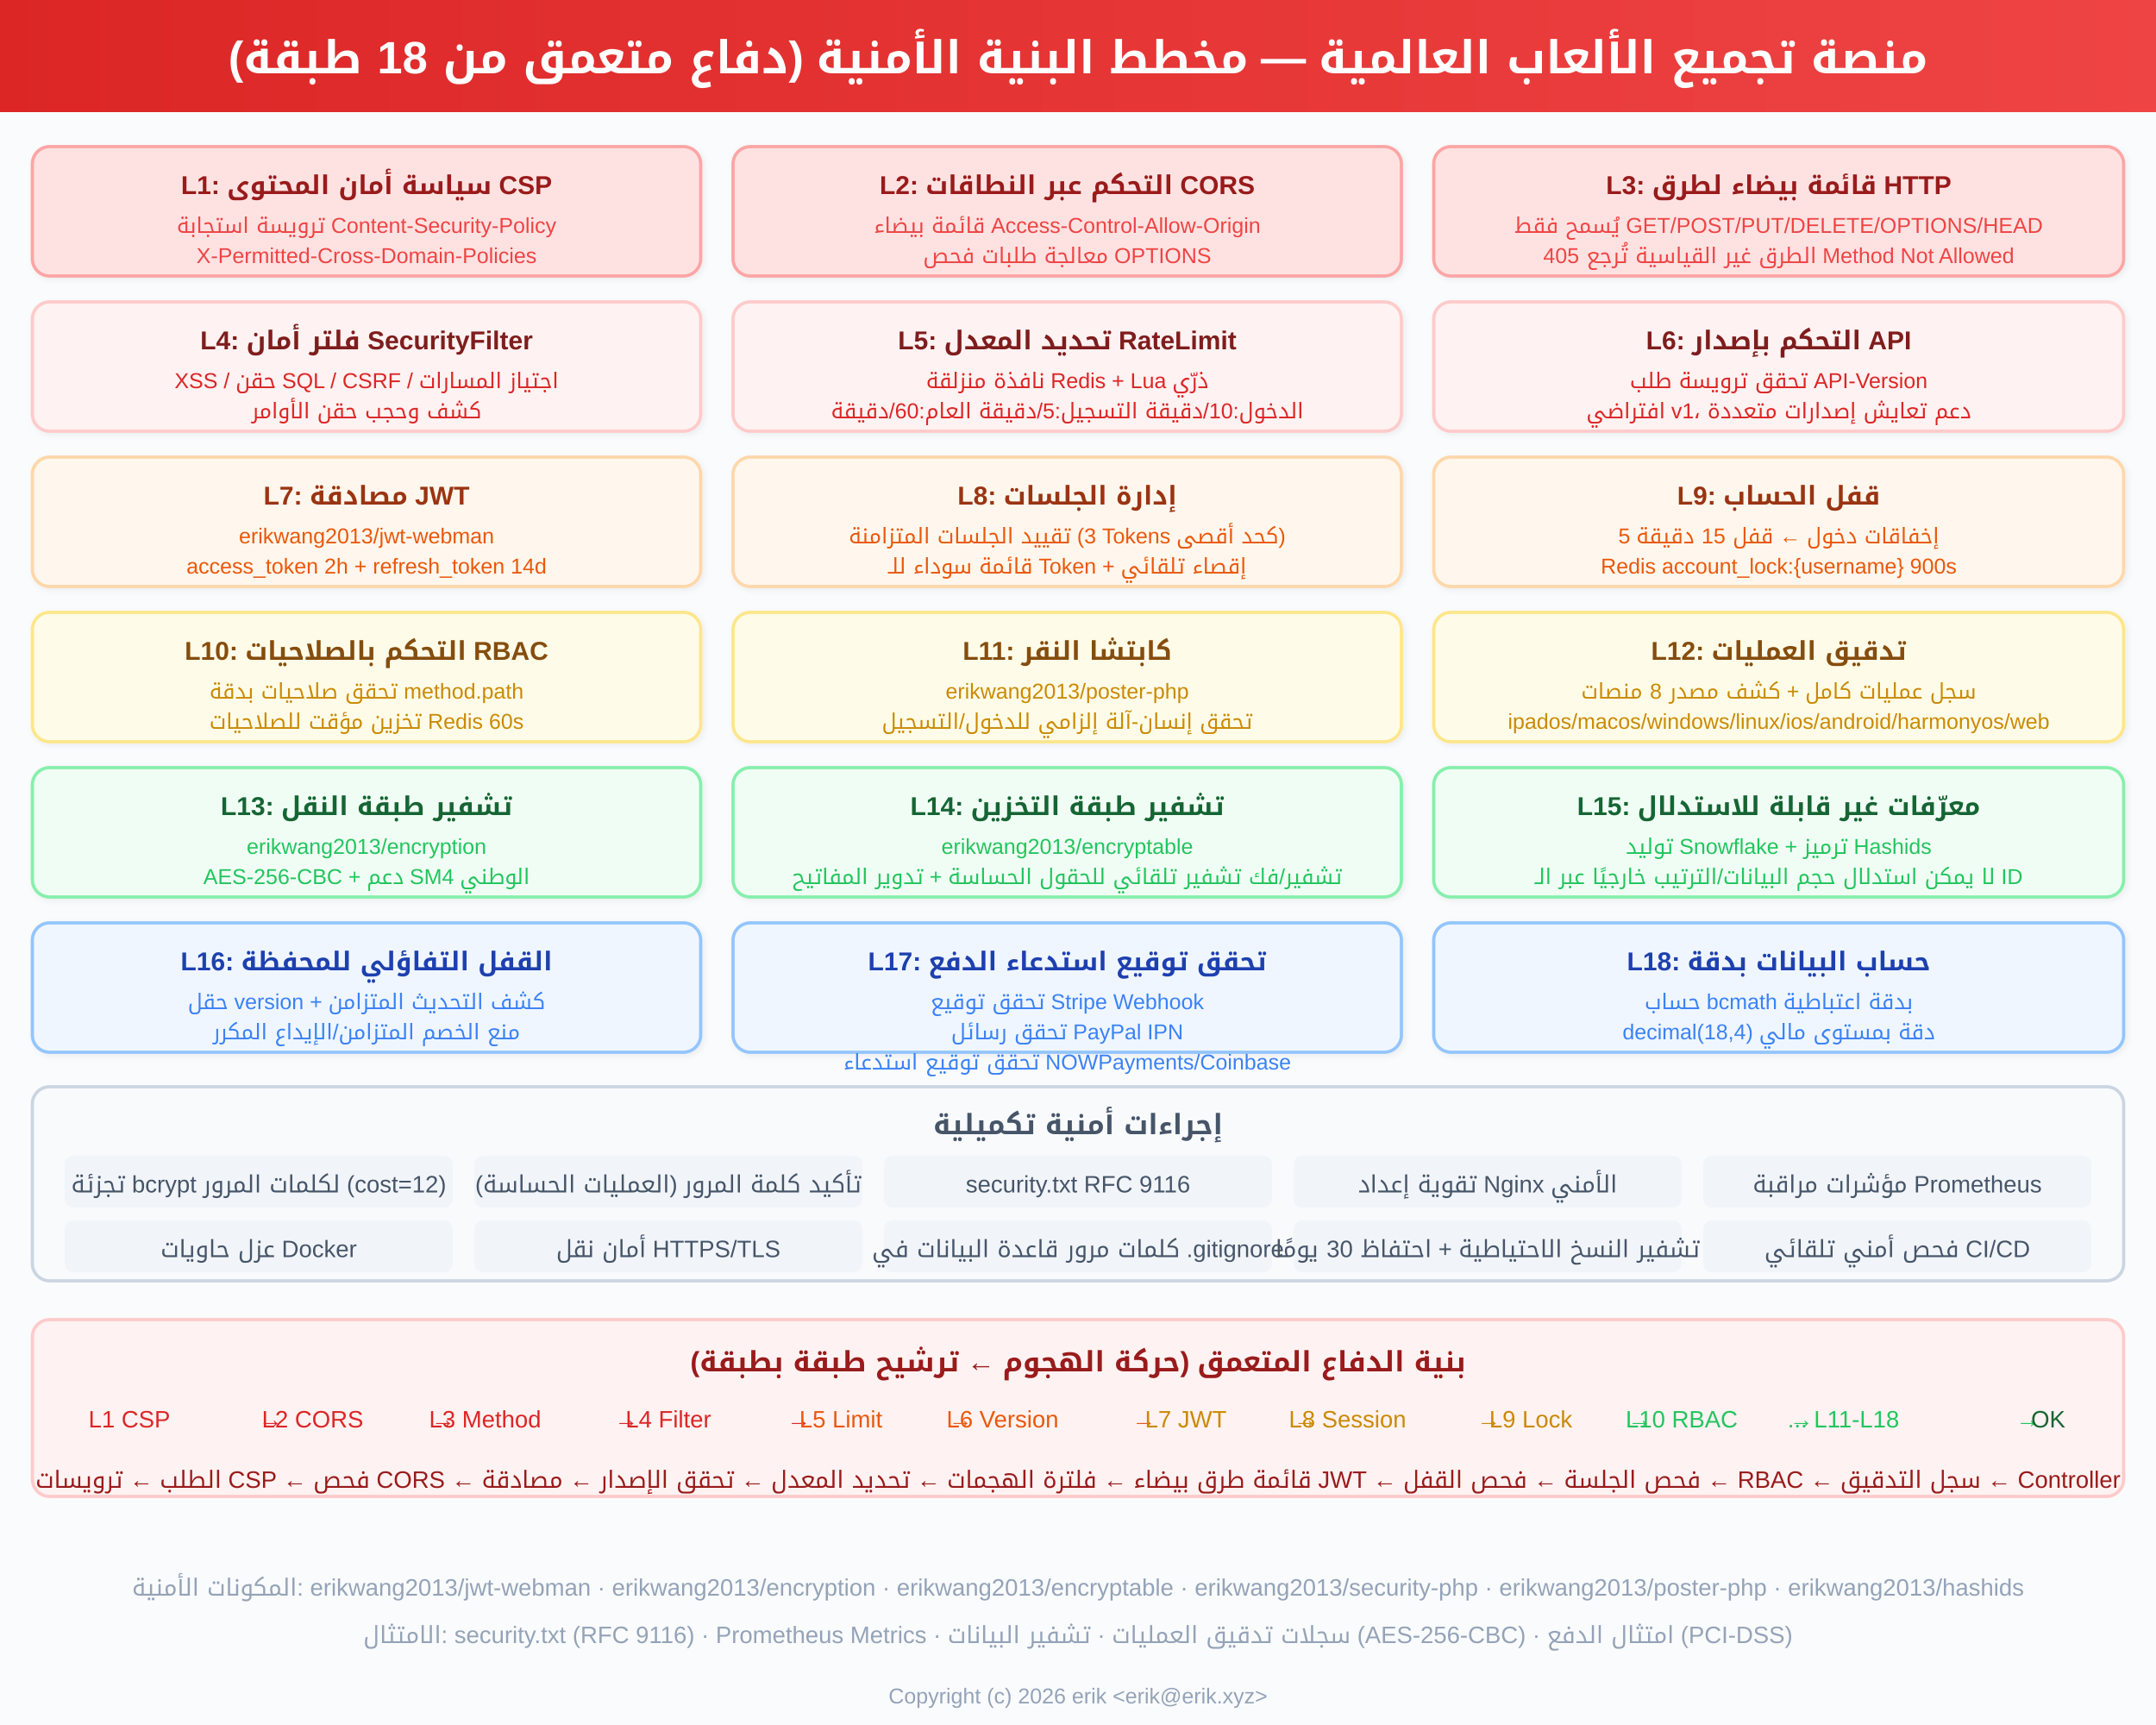
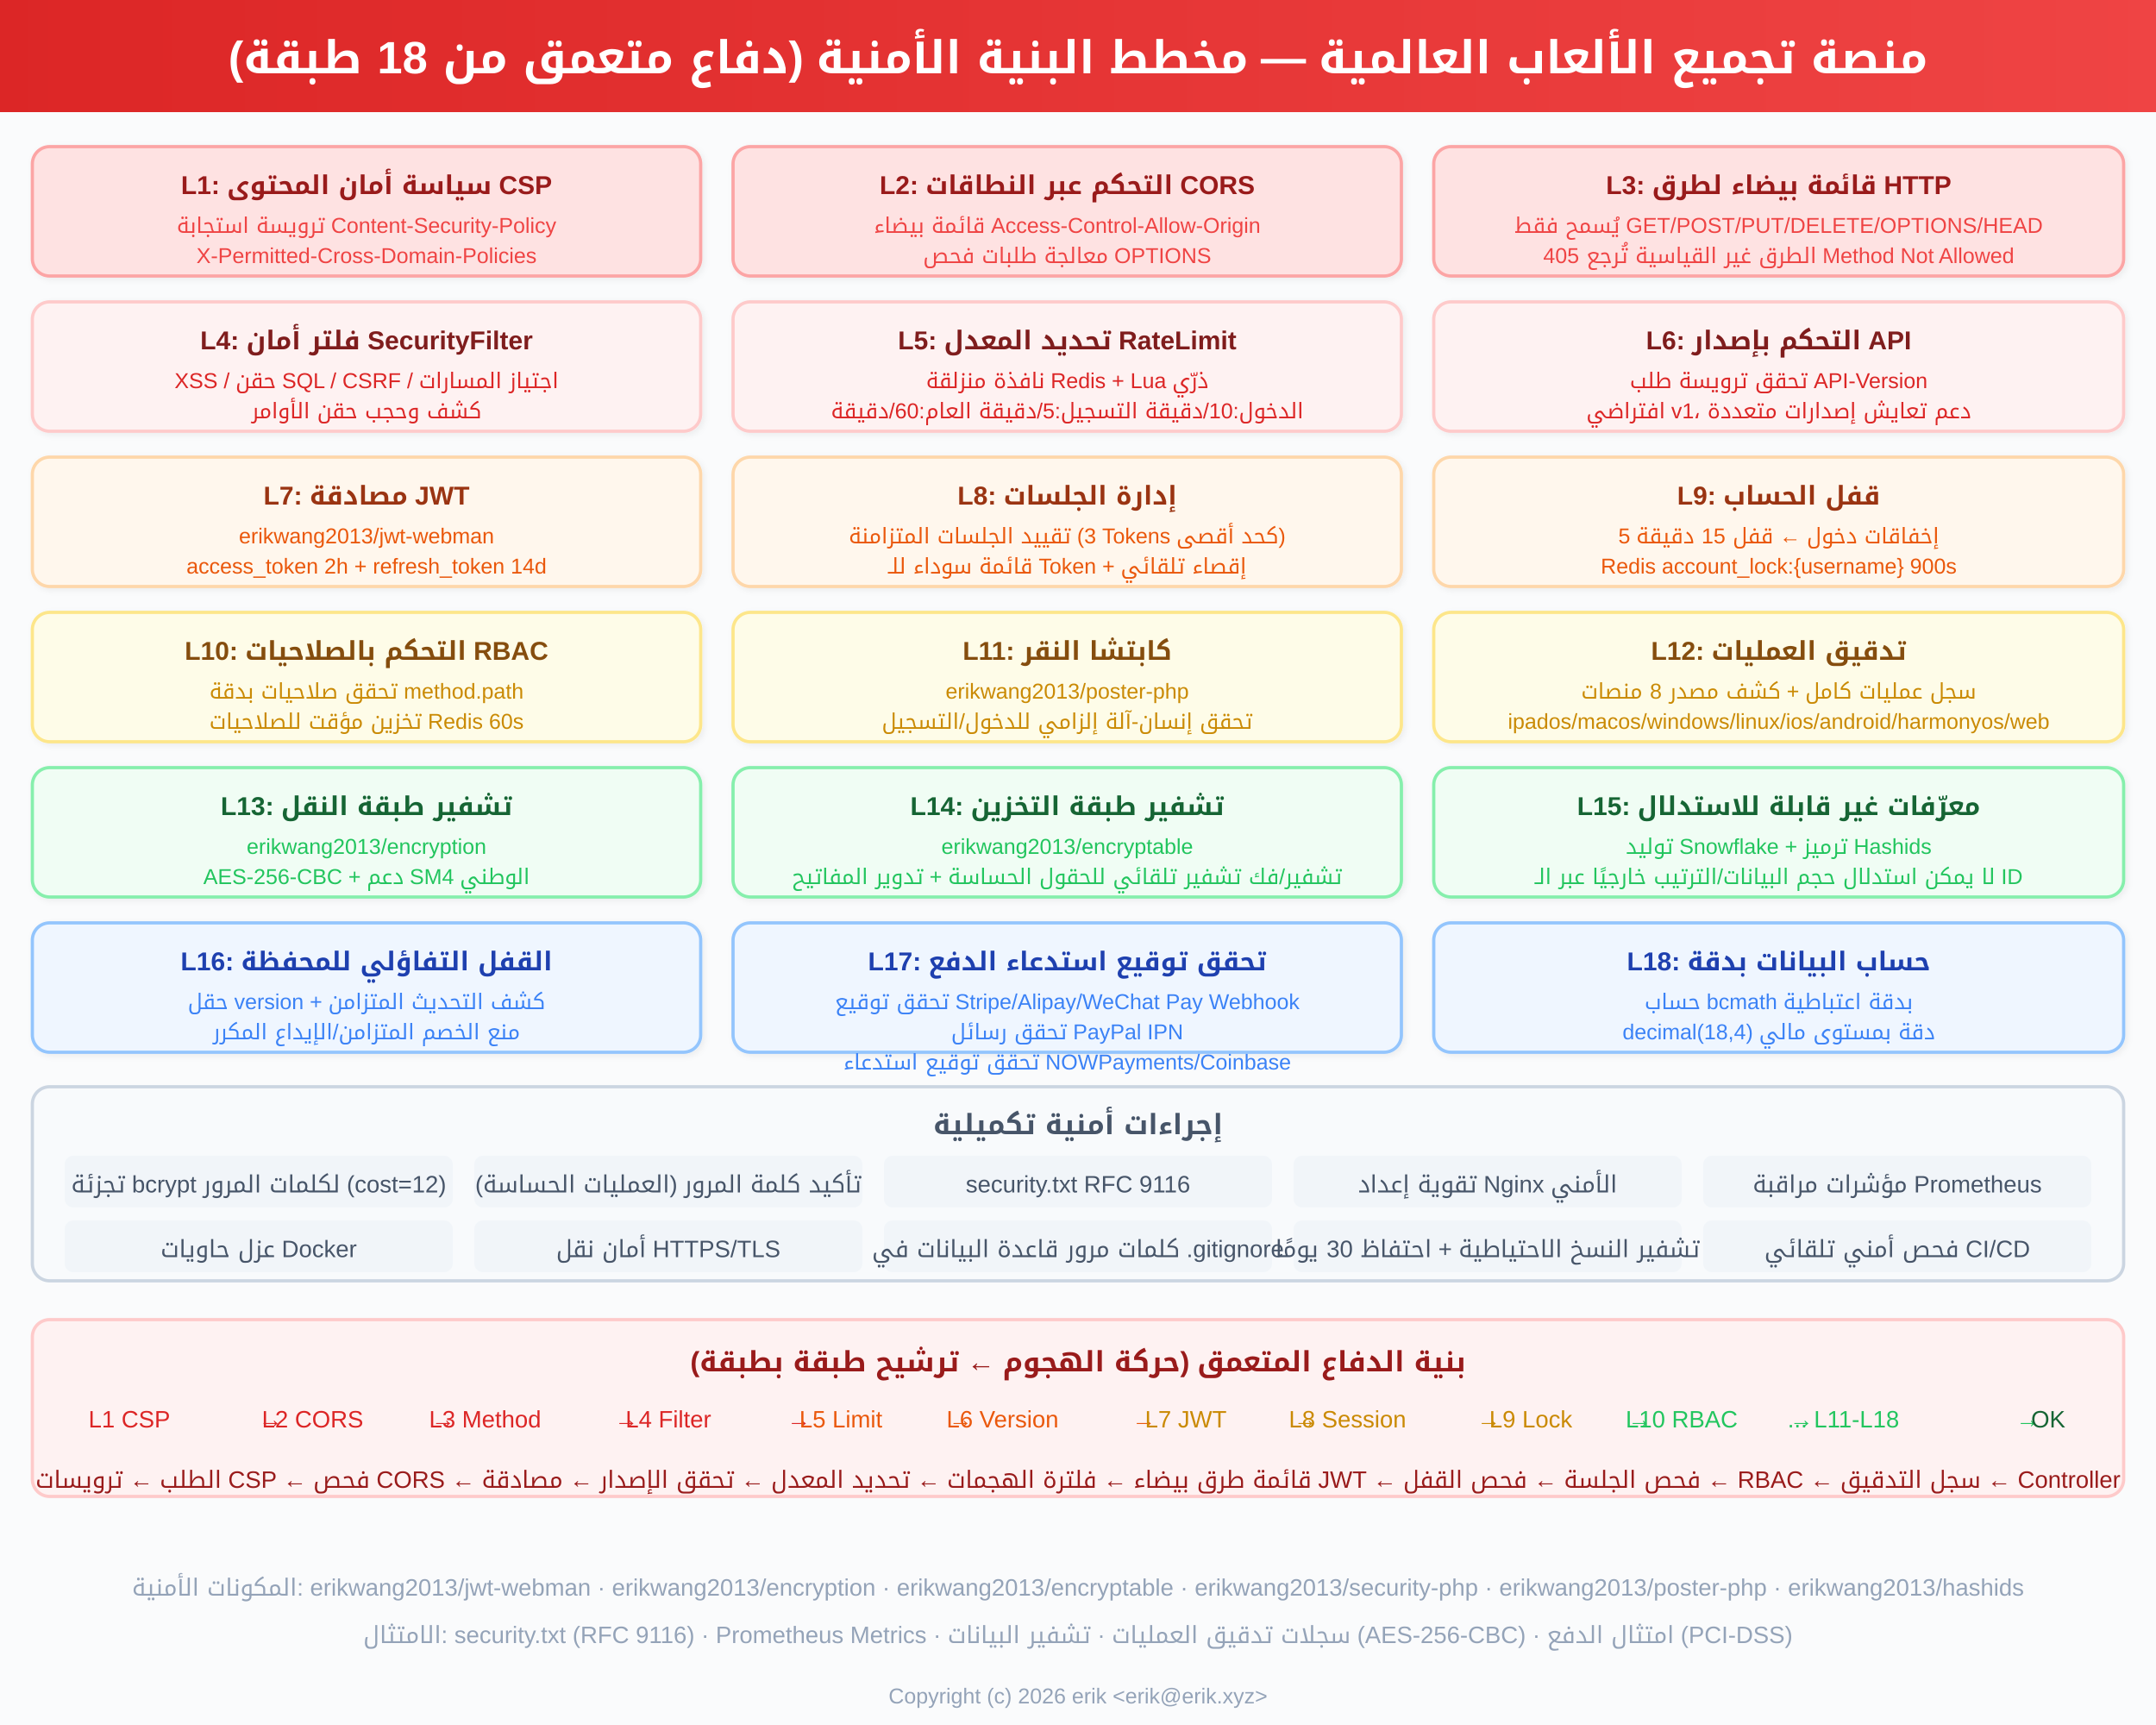
<svg xmlns="http://www.w3.org/2000/svg" viewBox="0 0 1000 800" font-family="Arial, 'Noto Sans SC', sans-serif, 'Noto Kufi Arabic', sans-serif">
  <defs>
    <linearGradient id="hd" x1="0" y1="0" x2="1" y2="0">
      <stop offset="0%" stop-color="#dc2626" />
      <stop offset="100%" stop-color="#ef4444" />
    </linearGradient>
    <filter id="sh">
      <feDropShadow dx="1" dy="1" stdDeviation="1.5" flood-opacity=".06" />
    </filter>
  </defs>
  <rect width="1000" height="800" fill="#fafbfc" />
  <rect x="0" y="0" width="1000" height="52" fill="url(#hd)" />
  <text x="500" y="34" text-anchor="middle" fill="#fff" font-size="21" font-weight="bold">منصة تجميع الألعاب العالمية — مخطط البنية الأمنية (دفاع متعمق من 18 طبقة)</text>
  <rect x="15" y="68" width="310" height="60" rx="8" fill="#fee2e2" stroke="#fca5a5" stroke-width="1.5" filter="url(#sh)" />
  <text x="170" y="90" text-anchor="middle" fill="#991b1b" font-size="12" font-weight="bold">L1: سياسة أمان المحتوى CSP</text>
  <text x="170" y="108" text-anchor="middle" fill="#ef4444" font-size="10">ترويسة استجابة Content-Security-Policy</text>
  <text x="170" y="122" text-anchor="middle" fill="#ef4444" font-size="10">X-Permitted-Cross-Domain-Policies</text>
  <rect x="340" y="68" width="310" height="60" rx="8" fill="#fee2e2" stroke="#fca5a5" stroke-width="1.5" filter="url(#sh)" />
  <text x="495" y="90" text-anchor="middle" fill="#991b1b" font-size="12" font-weight="bold">L2: التحكم عبر النطاقات CORS</text>
  <text x="495" y="108" text-anchor="middle" fill="#ef4444" font-size="10">قائمة بيضاء Access-Control-Allow-Origin</text>
  <text x="495" y="122" text-anchor="middle" fill="#ef4444" font-size="10">معالجة طلبات فحص OPTIONS</text>
  <rect x="665" y="68" width="320" height="60" rx="8" fill="#fee2e2" stroke="#fca5a5" stroke-width="1.5" filter="url(#sh)" />
  <text x="825" y="90" text-anchor="middle" fill="#991b1b" font-size="12" font-weight="bold">L3: قائمة بيضاء لطرق HTTP</text>
  <text x="825" y="108" text-anchor="middle" fill="#ef4444" font-size="10">يُسمح فقط GET/POST/PUT/DELETE/OPTIONS/HEAD</text>
  <text x="825" y="122" text-anchor="middle" fill="#ef4444" font-size="10">الطرق غير القياسية تُرجع 405 Method Not Allowed</text>
  <rect x="15" y="140" width="310" height="60" rx="8" fill="#fef2f2" stroke="#fecaca" stroke-width="1.5" filter="url(#sh)" />
  <text x="170" y="162" text-anchor="middle" fill="#7f1d1d" font-size="12" font-weight="bold">L4: فلتر أمان SecurityFilter</text>
  <text x="170" y="180" text-anchor="middle" fill="#dc2626" font-size="10">XSS / حقن SQL / CSRF / اجتياز المسارات</text>
  <text x="170" y="194" text-anchor="middle" fill="#dc2626" font-size="10">كشف وحجب حقن الأوامر</text>
  <rect x="340" y="140" width="310" height="60" rx="8" fill="#fef2f2" stroke="#fecaca" stroke-width="1.5" filter="url(#sh)" />
  <text x="495" y="162" text-anchor="middle" fill="#7f1d1d" font-size="12" font-weight="bold">L5: تحديد المعدل RateLimit</text>
  <text x="495" y="180" text-anchor="middle" fill="#dc2626" font-size="10">نافذة منزلقة Redis + Lua ذرّي</text>
  <text x="495" y="194" text-anchor="middle" fill="#dc2626" font-size="10">الدخول:10/دقيقة التسجيل:5/دقيقة العام:60/دقيقة</text>
  <rect x="665" y="140" width="320" height="60" rx="8" fill="#fef2f2" stroke="#fecaca" stroke-width="1.5" filter="url(#sh)" />
  <text x="825" y="162" text-anchor="middle" fill="#7f1d1d" font-size="12" font-weight="bold">L6: التحكم بإصدار API</text>
  <text x="825" y="180" text-anchor="middle" fill="#dc2626" font-size="10">تحقق ترويسة طلب API-Version</text>
  <text x="825" y="194" text-anchor="middle" fill="#dc2626" font-size="10">افتراضي v1، دعم تعايش إصدارات متعددة</text>
  <rect x="15" y="212" width="310" height="60" rx="8" fill="#fff7ed" stroke="#fed7aa" stroke-width="1.5" filter="url(#sh)" />
  <text x="170" y="234" text-anchor="middle" fill="#9a3412" font-size="12" font-weight="bold">L7: مصادقة JWT</text>
  <text x="170" y="252" text-anchor="middle" fill="#ea580c" font-size="10">erikwang2013/jwt-webman</text>
  <text x="170" y="266" text-anchor="middle" fill="#ea580c" font-size="10">access_token 2h + refresh_token 14d</text>
  <rect x="340" y="212" width="310" height="60" rx="8" fill="#fff7ed" stroke="#fed7aa" stroke-width="1.5" filter="url(#sh)" />
  <text x="495" y="234" text-anchor="middle" fill="#9a3412" font-size="12" font-weight="bold">L8: إدارة الجلسات</text>
  <text x="495" y="252" text-anchor="middle" fill="#ea580c" font-size="10">تقييد الجلسات المتزامنة (3 Tokens كحد أقصى)</text>
  <text x="495" y="266" text-anchor="middle" fill="#ea580c" font-size="10">قائمة سوداء للـ Token + إقصاء تلقائي</text>
  <rect x="665" y="212" width="320" height="60" rx="8" fill="#fff7ed" stroke="#fed7aa" stroke-width="1.5" filter="url(#sh)" />
  <text x="825" y="234" text-anchor="middle" fill="#9a3412" font-size="12" font-weight="bold">L9: قفل الحساب</text>
  <text x="825" y="252" text-anchor="middle" fill="#ea580c" font-size="10">5 إخفاقات دخول ← قفل 15 دقيقة</text>
  <text x="825" y="266" text-anchor="middle" fill="#ea580c" font-size="10">Redis account_lock:{username} 900s</text>
  <rect x="15" y="284" width="310" height="60" rx="8" fill="#fefce8" stroke="#fde68a" stroke-width="1.5" filter="url(#sh)" />
  <text x="170" y="306" text-anchor="middle" fill="#854d0e" font-size="12" font-weight="bold">L10: التحكم بالصلاحيات RBAC</text>
  <text x="170" y="324" text-anchor="middle" fill="#ca8a04" font-size="10">تحقق صلاحيات بدقة method.path</text>
  <text x="170" y="338" text-anchor="middle" fill="#ca8a04" font-size="10">تخزين مؤقت للصلاحيات Redis 60s</text>
  <rect x="340" y="284" width="310" height="60" rx="8" fill="#fefce8" stroke="#fde68a" stroke-width="1.5" filter="url(#sh)" />
  <text x="495" y="306" text-anchor="middle" fill="#854d0e" font-size="12" font-weight="bold">L11: كابتشا النقر</text>
  <text x="495" y="324" text-anchor="middle" fill="#ca8a04" font-size="10">erikwang2013/poster-php</text>
  <text x="495" y="338" text-anchor="middle" fill="#ca8a04" font-size="10">تحقق إنسان-آلة إلزامي للدخول/التسجيل</text>
  <rect x="665" y="284" width="320" height="60" rx="8" fill="#fefce8" stroke="#fde68a" stroke-width="1.5" filter="url(#sh)" />
  <text x="825" y="306" text-anchor="middle" fill="#854d0e" font-size="12" font-weight="bold">L12: تدقيق العمليات</text>
  <text x="825" y="324" text-anchor="middle" fill="#ca8a04" font-size="10">سجل عمليات كامل + كشف مصدر 8 منصات</text>
  <text x="825" y="338" text-anchor="middle" fill="#ca8a04" font-size="10">ipados/macos/windows/linux/ios/android/harmonyos/web</text>
  <rect x="15" y="356" width="310" height="60" rx="8" fill="#f0fdf4" stroke="#86efac" stroke-width="1.5" filter="url(#sh)" />
  <text x="170" y="378" text-anchor="middle" fill="#166534" font-size="12" font-weight="bold">L13: تشفير طبقة النقل</text>
  <text x="170" y="396" text-anchor="middle" fill="#22c55e" font-size="10">erikwang2013/encryption</text>
  <text x="170" y="410" text-anchor="middle" fill="#22c55e" font-size="10">AES-256-CBC + دعم SM4 الوطني</text>
  <rect x="340" y="356" width="310" height="60" rx="8" fill="#f0fdf4" stroke="#86efac" stroke-width="1.5" filter="url(#sh)" />
  <text x="495" y="378" text-anchor="middle" fill="#166534" font-size="12" font-weight="bold">L14: تشفير طبقة التخزين</text>
  <text x="495" y="396" text-anchor="middle" fill="#22c55e" font-size="10">erikwang2013/encryptable</text>
  <text x="495" y="410" text-anchor="middle" fill="#22c55e" font-size="10">تشفير/فك تشفير تلقائي للحقول الحساسة + تدوير المفاتيح</text>
  <rect x="665" y="356" width="320" height="60" rx="8" fill="#f0fdf4" stroke="#86efac" stroke-width="1.5" filter="url(#sh)" />
  <text x="825" y="378" text-anchor="middle" fill="#166534" font-size="12" font-weight="bold">L15: معرّفات غير قابلة للاستدلال</text>
  <text x="825" y="396" text-anchor="middle" fill="#22c55e" font-size="10">توليد Snowflake + ترميز Hashids</text>
  <text x="825" y="410" text-anchor="middle" fill="#22c55e" font-size="10">لا يمكن استدلال حجم البيانات/الترتيب خارجيًا عبر الـ ID</text>
  <rect x="15" y="428" width="310" height="60" rx="8" fill="#eff6ff" stroke="#93c5fd" stroke-width="1.5" filter="url(#sh)" />
  <text x="170" y="450" text-anchor="middle" fill="#1e40af" font-size="12" font-weight="bold">L16: القفل التفاؤلي للمحفظة</text>
  <text x="170" y="468" text-anchor="middle" fill="#3b82f6" font-size="10">حقل version + كشف التحديث المتزامن</text>
  <text x="170" y="482" text-anchor="middle" fill="#3b82f6" font-size="10">منع الخصم المتزامن/الإيداع المكرر</text>
  <rect x="340" y="428" width="310" height="60" rx="8" fill="#eff6ff" stroke="#93c5fd" stroke-width="1.5" filter="url(#sh)" />
  <text x="495" y="450" text-anchor="middle" fill="#1e40af" font-size="12" font-weight="bold">L17: تحقق توقيع استدعاء الدفع</text>
-   <text x="495" y="468" text-anchor="middle" fill="#3b82f6" font-size="10">تحقق توقيع Stripe Webhook</text>
+   <text x="495" y="468" text-anchor="middle" fill="#3b82f6" font-size="10">تحقق توقيع Stripe/Alipay/WeChat Pay Webhook</text>
  <text x="495" y="482" text-anchor="middle" fill="#3b82f6" font-size="10">تحقق رسائل PayPal IPN</text>
  <text x="495" y="496" text-anchor="middle" fill="#3b82f6" font-size="10">تحقق توقيع استدعاء NOWPayments/Coinbase</text>
  <rect x="665" y="428" width="320" height="60" rx="8" fill="#eff6ff" stroke="#93c5fd" stroke-width="1.5" filter="url(#sh)" />
  <text x="825" y="450" text-anchor="middle" fill="#1e40af" font-size="12" font-weight="bold">L18: حساب البيانات بدقة</text>
  <text x="825" y="468" text-anchor="middle" fill="#3b82f6" font-size="10">حساب bcmath بدقة اعتباطية</text>
  <text x="825" y="482" text-anchor="middle" fill="#3b82f6" font-size="10">decimal(18,4) دقة بمستوى مالي</text>
  <rect x="15" y="504" width="970" height="90" rx="8" fill="#f8fafc" stroke="#cbd5e1" stroke-width="1.5" />
  <text x="500" y="526" text-anchor="middle" fill="#475569" font-size="13" font-weight="bold">إجراءات أمنية تكميلية</text>
  <rect x="30" y="536" width="180" height="24" rx="4" fill="#f1f5f9" />
  <text x="120" y="553" text-anchor="middle" fill="#475569" font-size="11">تجزئة bcrypt لكلمات المرور (cost=12)</text>
  <rect x="220" y="536" width="180" height="24" rx="4" fill="#f1f5f9" />
  <text x="310" y="553" text-anchor="middle" fill="#475569" font-size="11">تأكيد كلمة المرور (العمليات الحساسة)</text>
  <rect x="410" y="536" width="180" height="24" rx="4" fill="#f1f5f9" />
  <text x="500" y="553" text-anchor="middle" fill="#475569" font-size="11">security.txt RFC 9116</text>
  <rect x="600" y="536" width="180" height="24" rx="4" fill="#f1f5f9" />
  <text x="690" y="553" text-anchor="middle" fill="#475569" font-size="11">تقوية إعداد Nginx الأمني</text>
  <rect x="790" y="536" width="180" height="24" rx="4" fill="#f1f5f9" />
  <text x="880" y="553" text-anchor="middle" fill="#475569" font-size="11">مؤشرات مراقبة Prometheus</text>
  <rect x="30" y="566" width="180" height="24" rx="4" fill="#f1f5f9" />
  <text x="120" y="583" text-anchor="middle" fill="#475569" font-size="11">عزل حاويات Docker</text>
  <rect x="220" y="566" width="180" height="24" rx="4" fill="#f1f5f9" />
  <text x="310" y="583" text-anchor="middle" fill="#475569" font-size="11">أمان نقل HTTPS/TLS</text>
  <rect x="410" y="566" width="180" height="24" rx="4" fill="#f1f5f9" />
  <text x="500" y="583" text-anchor="middle" fill="#475569" font-size="11">كلمات مرور قاعدة البيانات في .gitignore</text>
  <rect x="600" y="566" width="180" height="24" rx="4" fill="#f1f5f9" />
  <text x="690" y="583" text-anchor="middle" fill="#475569" font-size="11">تشفير النسخ الاحتياطية + احتفاظ 30 يومًا</text>
  <rect x="790" y="566" width="180" height="24" rx="4" fill="#f1f5f9" />
  <text x="880" y="583" text-anchor="middle" fill="#475569" font-size="11">فحص أمني تلقائي CI/CD</text>
  <rect x="15" y="612" width="970" height="82" rx="8" fill="#fef2f2" stroke="#fecaca" stroke-width="1.5" />
  <text x="500" y="636" text-anchor="middle" fill="#991b1b" font-size="13" font-weight="bold">بنية الدفاع المتعمق (حركة الهجوم ← ترشيح طبقة بطبقة)</text>
  <text x="60" y="662" text-anchor="middle" fill="#dc2626" font-size="11">L1 CSP</text>
  <text x="120" y="662" fill="#dc2626" font-size="11">→</text>
  <text x="145" y="662" text-anchor="middle" fill="#dc2626" font-size="11">L2 CORS</text>
  <text x="200" y="662" fill="#dc2626" font-size="11">→</text>
  <text x="225" y="662" text-anchor="middle" fill="#dc2626" font-size="11">L3 Method</text>
  <text x="285" y="662" fill="#dc2626" font-size="11">→</text>
  <text x="310" y="662" text-anchor="middle" fill="#dc2626" font-size="11">L4 Filter</text>
  <text x="365" y="662" fill="#dc2626" font-size="11">→</text>
  <text x="390" y="662" text-anchor="middle" fill="#ea580c" font-size="11">L5 Limit</text>
  <text x="440" y="662" fill="#ea580c" font-size="11">→</text>
  <text x="465" y="662" text-anchor="middle" fill="#ea580c" font-size="11">L6 Version</text>
  <text x="525" y="662" fill="#ea580c" font-size="11">→</text>
  <text x="550" y="662" text-anchor="middle" fill="#ca8a04" font-size="11">L7 JWT</text>
  <text x="600" y="662" fill="#ca8a04" font-size="11">→</text>
  <text x="625" y="662" text-anchor="middle" fill="#ca8a04" font-size="11">L8 Session</text>
  <text x="685" y="662" fill="#ca8a04" font-size="11">→</text>
  <text x="710" y="662" text-anchor="middle" fill="#ca8a04" font-size="11">L9 Lock</text>
  <text x="755" y="662" fill="#22c55e" font-size="11">→</text>
  <text x="780" y="662" text-anchor="middle" fill="#22c55e" font-size="11">L10 RBAC</text>
  <text x="830" y="662" fill="#22c55e" font-size="11">→</text>
  <text x="855" y="662" text-anchor="middle" fill="#22c55e" font-size="11">... L11-L18</text>
  <text x="935" y="662" fill="#22c55e" font-size="11">→</text>
  <text x="950" y="662" text-anchor="middle" fill="#166534" font-size="11">OK</text>
  <text x="500" y="690" text-anchor="middle" fill="#991b1b" font-size="11">الطلب ← ترويسات CSP ← فحص CORS ← قائمة طرق بيضاء ← فلترة الهجمات ← تحديد المعدل ← تحقق الإصدار ← مصادقة JWT ← فحص الجلسة ← فحص القفل ← RBAC ← سجل التدقيق ← Controller</text>
  <text x="500" y="740" text-anchor="middle" fill="#94a3b8" font-size="11">المكونات الأمنية: erikwang2013/jwt-webman · erikwang2013/encryption · erikwang2013/encryptable · erikwang2013/security-php · erikwang2013/poster-php · erikwang2013/hashids</text>
  <text x="500" y="762" text-anchor="middle" fill="#94a3b8" font-size="11">الامتثال: security.txt (RFC 9116) · Prometheus Metrics · سجلات تدقيق العمليات · تشفير البيانات (AES-256-CBC) · امتثال الدفع (PCI-DSS)</text>
  <text x="500" y="790" text-anchor="middle" fill="#94a3b8" font-size="10">Copyright (c) 2026 erik &lt;erik@erik.xyz&gt;</text>
</svg>
